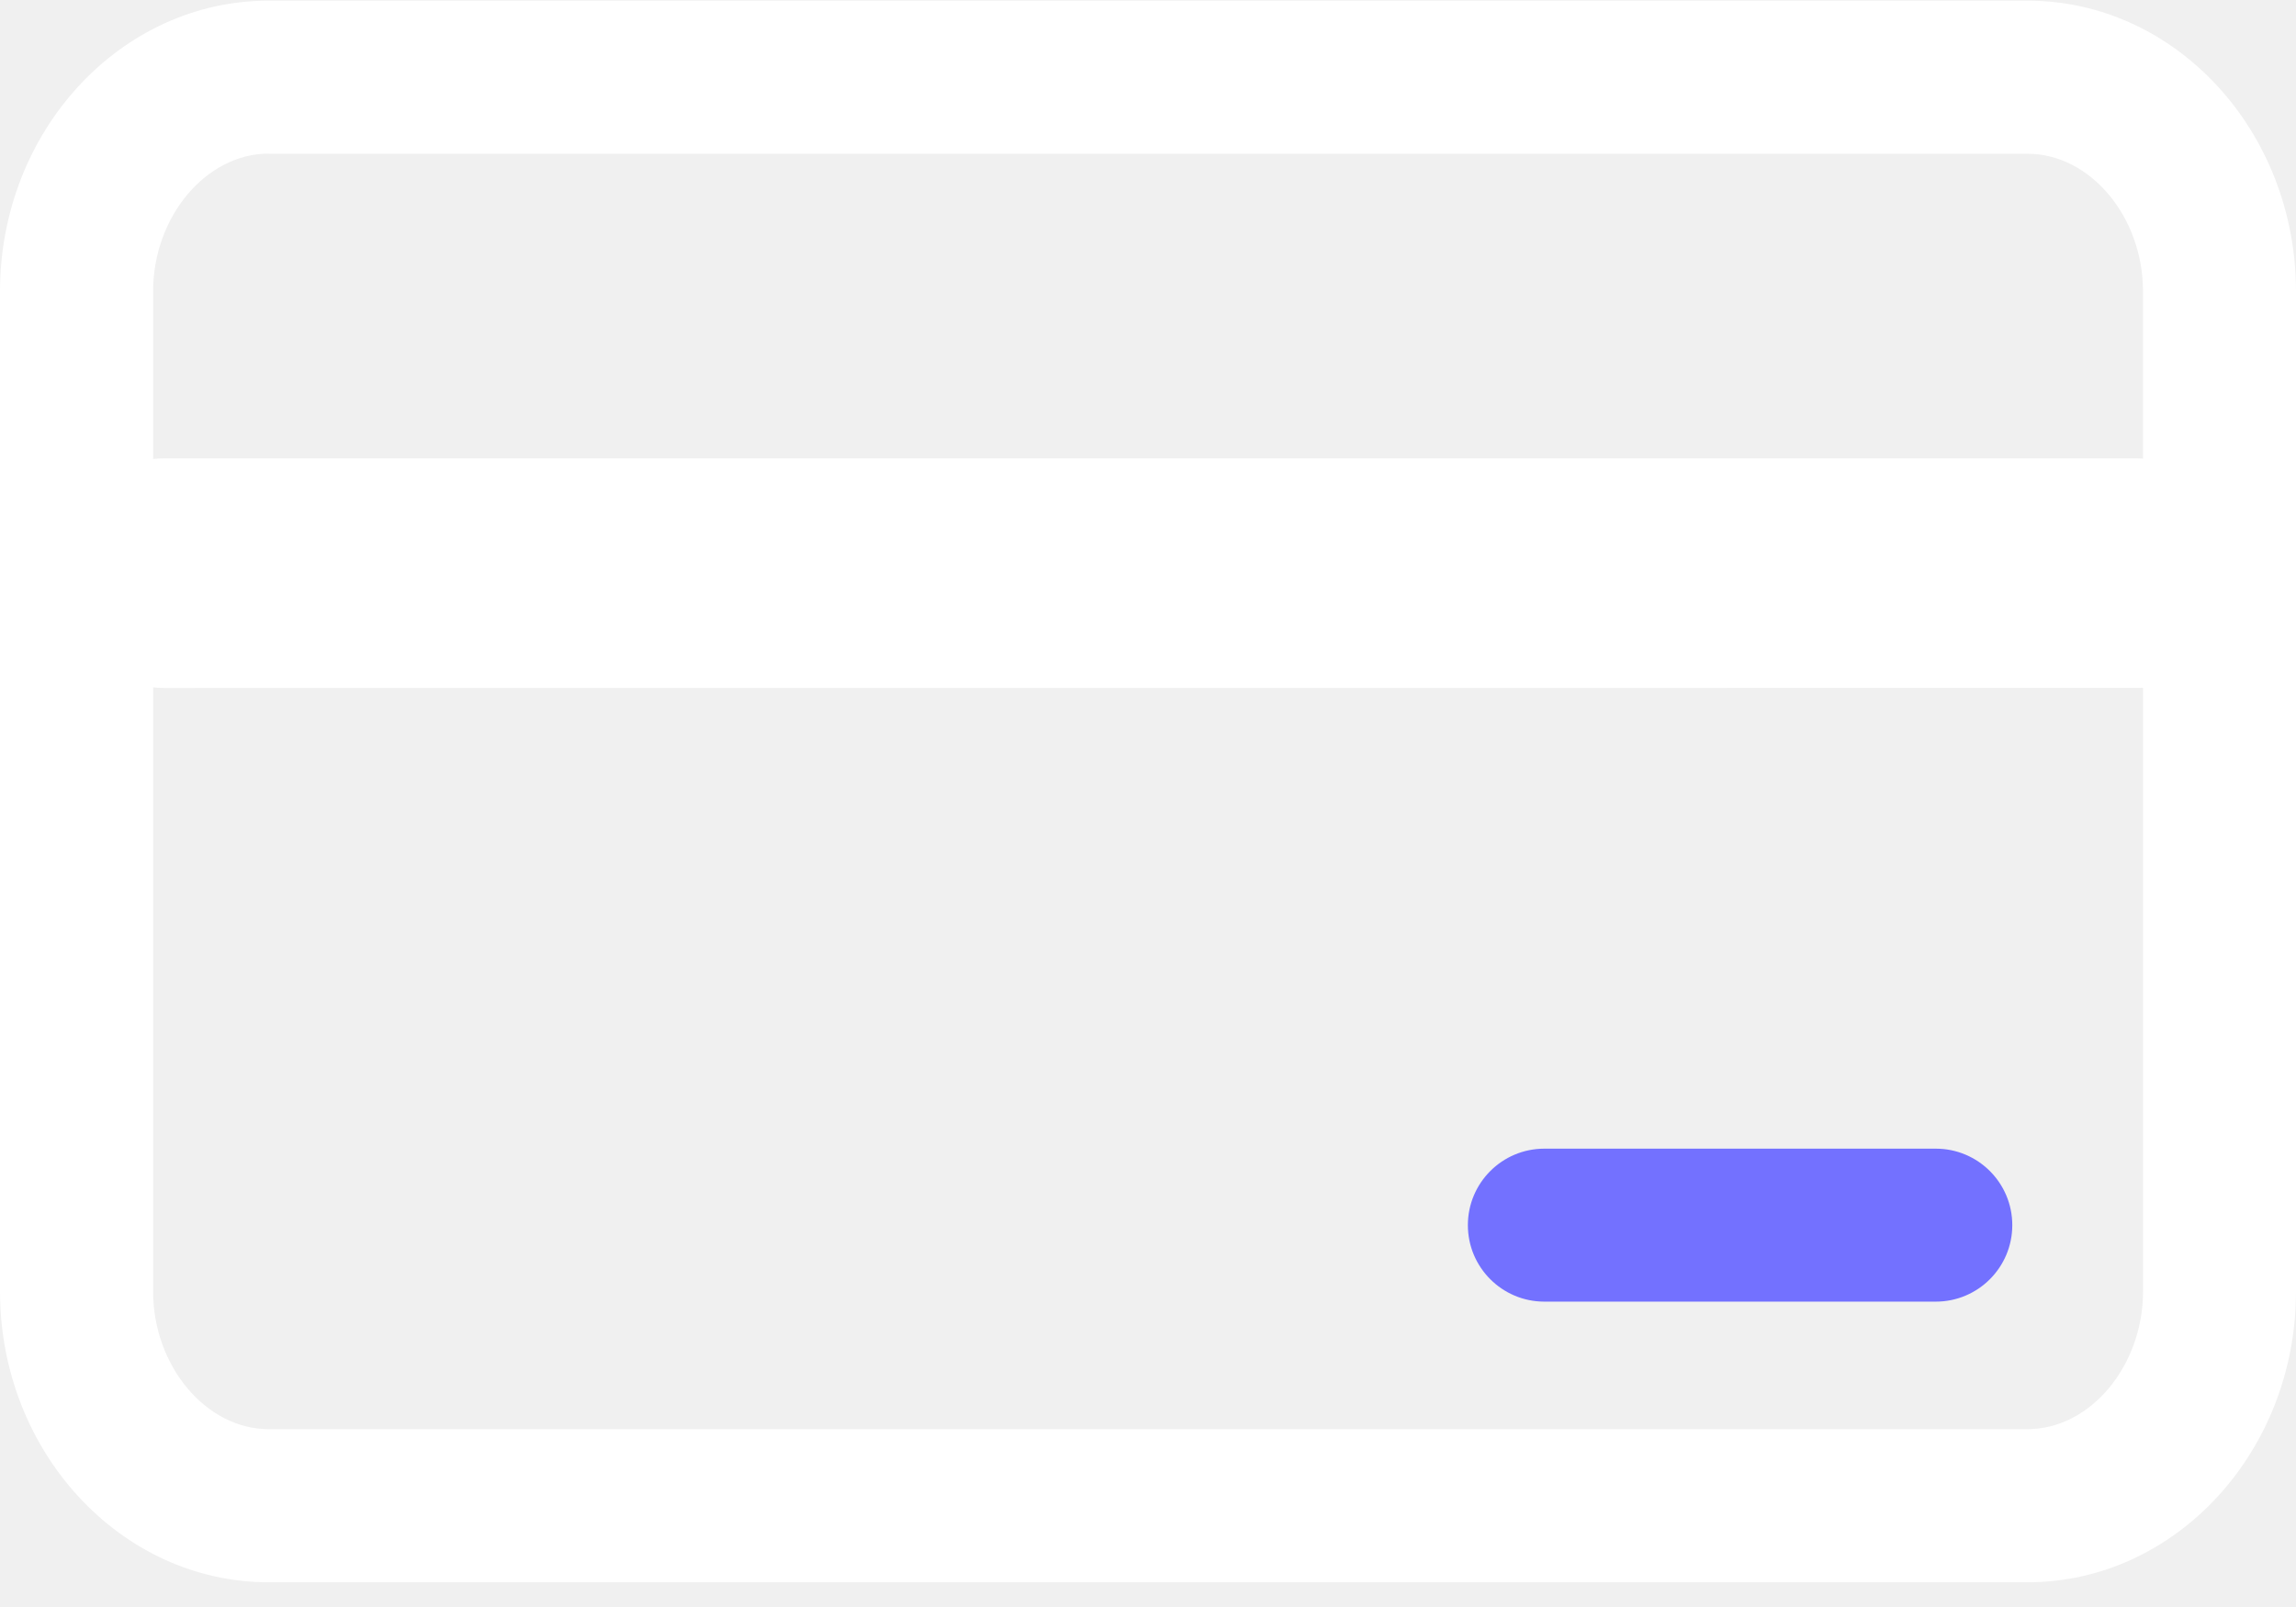
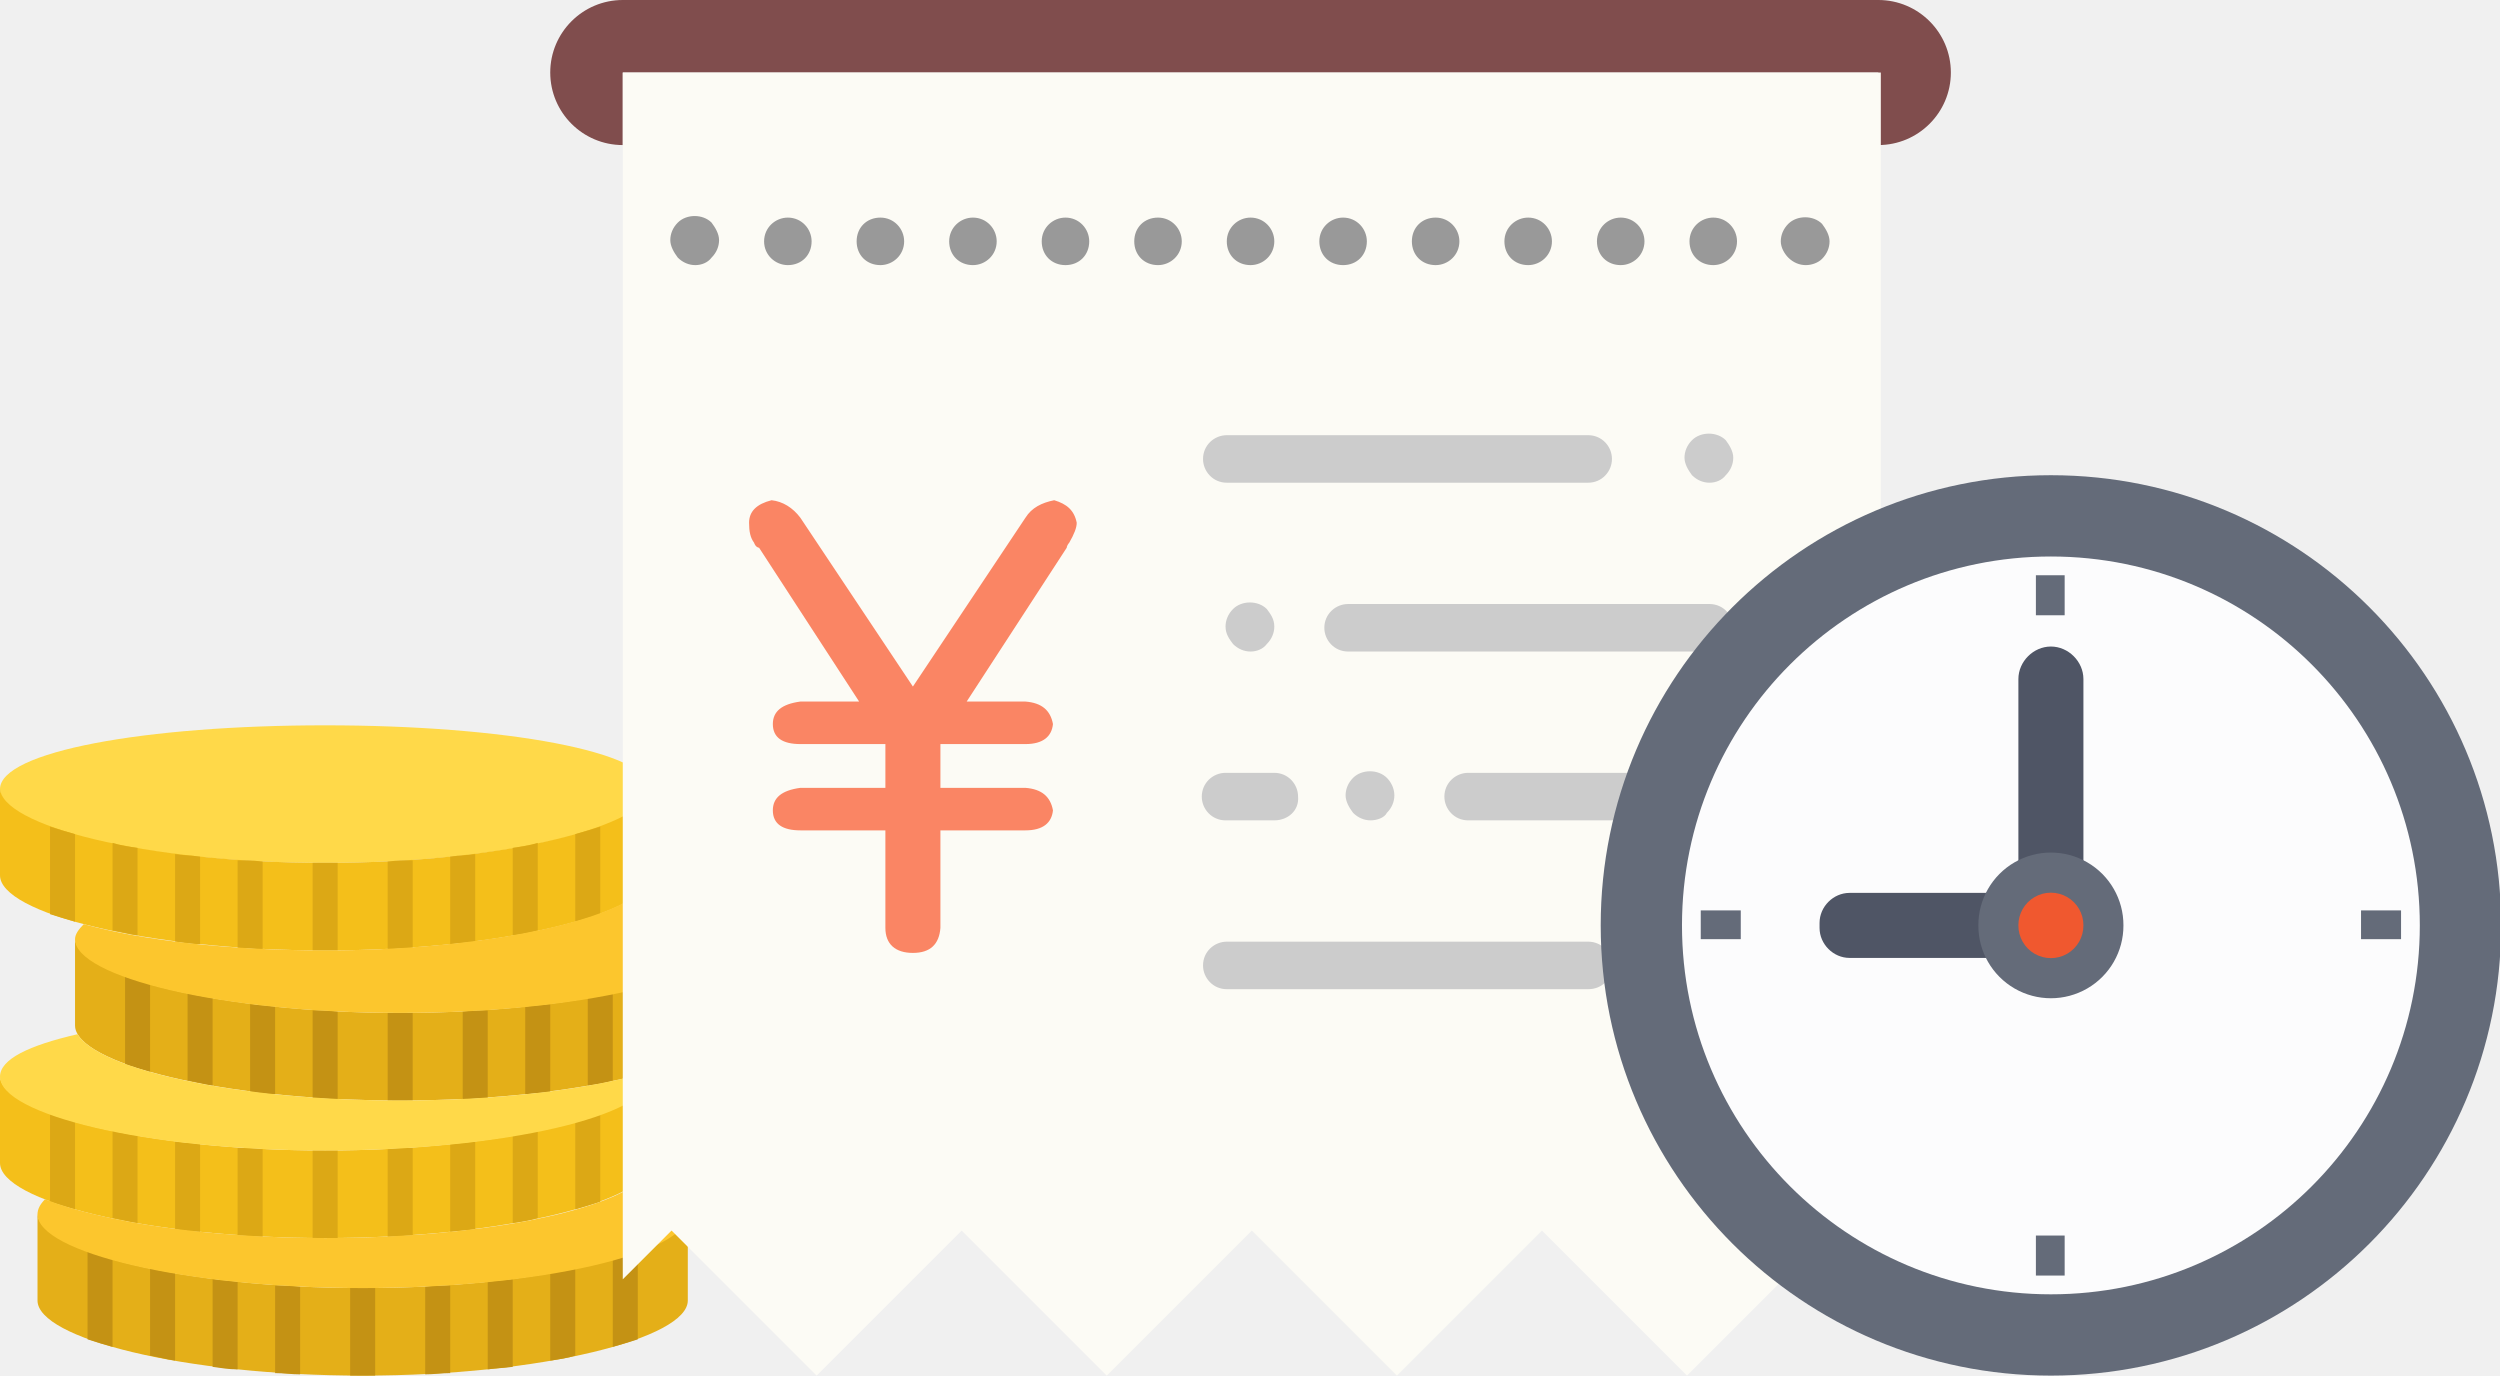
- <svg xmlns="http://www.w3.org/2000/svg" width="60px" height="42px" viewBox="0 0 60 42" version="1.1">
-   <g id="页面-1" stroke="none" stroke-width="1" fill="none" fill-rule="evenodd">
-     <g id="我的" transform="translate(-87, -1469)" fill-rule="nonzero">
-       <g id="daifukuan" transform="translate(87, 1469)">
-         <path d="M52.984,0.017 C56.854,0.017 60,3.426 60,7.619 L60,33.752 C60,37.941 56.854,41.354 52.984,41.354 L7.02,41.354 C3.15,41.354 0,37.941 0,33.749 L0,7.619 C0,3.426 3.15,0.017 7.02,0.017 L52.984,0.017 Z M4.001,17.965 L4.001,33.749 C4.001,35.702 5.385,37.352 7.02,37.352 L52.984,37.352 C54.623,37.352 56.003,35.702 56.003,33.749 L56.003,17.974 L55.909,17.978 L55.909,17.978 L4.301,17.98 C4.2,17.98 4.1,17.975 4.001,17.965 Z M7.02,4.015 C5.385,4.015 4.001,5.665 4.001,7.615 L4.001,11.995 C4.1,11.985 4.2,11.98 4.301,11.98 L55.815,11.98 L56.002,11.986 L56.002,7.619 C56.002,5.665 54.623,4.019 52.984,4.019 L7.02,4.019 L7.02,4.015 Z" id="形状" fill="#ffffff" />
-         <path d="M50.587,34.019 L40.358,34.019 C39.254,34.019 38.359,33.124 38.359,32.02 C38.359,30.916 39.254,30.021 40.358,30.021 L50.587,30.021 C51.691,30.021 52.586,30.916 52.586,32.02 C52.586,33.124 51.691,34.019 50.587,34.019 L50.587,34.019 Z" id="路径" fill="#7371FF" />
-       </g>
-     </g>
-   </g>
+ <svg xmlns="http://www.w3.org/2000/svg" t="1607592507690" class="icon" viewBox="0 0 1861 1024" version="1.1" p-id="2241" width="147.208" height="81">
+   <defs>
+     <style type="text/css" />
+   </defs>
+   <path d="M269.964 958.836c-134.051 0-242.036-27.927-242.036-55.855v65.164c0 27.927 107.985 55.855 242.036 55.855s242.036-27.927 242.036-55.855v-65.164c0 27.927-107.985 55.855-242.036 55.855" fill="#E4AF18" p-id="2242" />
+   <path d="M242.036 856.436c-134.051 0-242.036-27.927-242.036-55.855v65.164c0 27.927 107.985 55.855 242.036 55.855s242.036-27.927 242.036-55.855v-65.164c0 27.927-107.985 55.855-242.036 55.855" fill="#F4BF1A" p-id="2243" />
+   <path d="M297.891 754.036c-134.051 0-242.036-27.927-242.036-55.855v65.164c0 27.927 107.985 55.855 242.036 55.855s242.036-27.927 242.036-55.855v-65.164c0 27.927-107.985 55.855-242.036 55.855" fill="#E4AF18" p-id="2244" />
+   <path d="M484.073 587.404c0 27.927-107.985 54.924-242.036 54.924s-242.036-26.065-242.036-54.924c0-27.927 107.985-47.476 242.036-47.476s242.036 19.549 242.036 47.476" fill="#FFD949" p-id="2245" />
+   <path d="M242.036 642.327c-134.051 0-242.036-27.927-242.036-55.855v65.164c0 27.927 107.985 55.855 242.036 55.855s242.036-27.927 242.036-55.855v-65.164c0 27.927-107.985 55.855-242.036 55.855" fill="#F4BF1A" p-id="2246" />
+   <path d="M37.236 615.331v65.164c5.585 1.862 12.102 3.724 18.618 5.585v-65.164c-6.516-1.862-13.033-3.724-18.618-5.585M428.218 620.916v65.164c6.516-1.862 13.033-3.724 18.618-5.585v-65.164c-5.585 1.862-12.102 3.724-18.618 5.585M83.782 627.433v65.164c5.585 0.931 12.102 2.793 18.618 3.724v-65.164c-6.516-0.931-13.033-1.862-18.618-3.724M381.673 631.156v65.164c6.516-0.931 13.033-1.862 18.618-3.724v-65.164c-5.585 1.862-12.102 2.793-18.618 3.724M130.327 635.811v65.164c6.516 0.931 12.102 1.862 18.618 1.862v-65.164c-6.516-0.931-12.102-0.931-18.618-1.862M335.127 637.673v65.164c6.516-0.931 12.102-0.931 18.618-1.862v-65.164c-6.516 0.931-12.102 0.931-18.618 1.862M176.873 640.465v65.164c6.516 0 12.102 0.931 18.618 0.931v-65.164c-6.516-0.931-12.102-0.931-18.618-0.931M288.582 641.396v65.164c6.516 0 12.102-0.931 18.618-0.931v-65.164c-6.516 0-12.102 0-18.618 0.931M242.036 642.327h-9.309v65.164h18.618v-65.164h-9.309" fill="#DCA815" p-id="2247" />
+   <path d="M93.091 727.04v65.164c5.585 1.862 12.102 3.724 18.618 5.585v-65.164c-6.516-1.862-13.033-3.724-18.618-5.585M484.073 732.625v65.164c6.516-1.862 13.033-3.724 18.618-5.585v-65.164c-5.585 1.862-12.102 3.724-18.618 5.585M139.636 739.142v65.164c5.585 0.931 12.102 2.793 18.618 3.724v-65.164c-6.516-0.931-13.033-1.862-18.618-3.724M437.527 742.865v65.164c6.516-0.931 13.033-1.862 18.618-3.724v-65.164c-5.585 1.862-12.102 2.793-18.618 3.724M186.182 747.52v65.164c6.516 0.931 12.102 1.862 18.618 1.862v-65.164c-6.516-0.931-12.102-0.931-18.618-1.862M390.982 749.382v65.164c6.516-0.931 12.102-0.931 18.618-1.862v-65.164c-6.516 0.931-12.102 0.931-18.618 1.862M232.727 752.175v65.164c6.516 0 12.102 0.931 18.618 0.931v-65.164c-6.516-0.931-12.102-0.931-18.618-0.931M344.436 753.105v65.164c6.516 0 12.102-0.931 18.618-0.931v-65.164c-6.516 0-12.102 0-18.618 0.931M297.891 754.036h-9.309v65.164h18.618v-65.164h-9.309" fill="#C49214" p-id="2248" />
+   <path d="M37.236 829.44v65.164c5.585 1.862 12.102 3.724 18.618 5.585v-65.164c-6.516-1.862-13.033-3.724-18.618-5.585M428.218 835.025v65.164c6.516-1.862 13.033-3.724 18.618-5.585v-65.164c-5.585 1.862-12.102 3.724-18.618 5.585M83.782 841.542v65.164c5.585 0.931 12.102 2.793 18.618 3.724v-65.164c-6.516-0.931-13.033-1.862-18.618-3.724M381.673 845.265v65.164c6.516-0.931 13.033-1.862 18.618-3.724v-65.164c-5.585 1.862-12.102 2.793-18.618 3.724M130.327 849.92v65.164c6.516 0.931 12.102 1.862 18.618 1.862v-65.164c-6.516-0.931-12.102-0.931-18.618-1.862M335.127 851.782v65.164c6.516-0.931 12.102-0.931 18.618-1.862v-65.164c-6.516 0.931-12.102 0.931-18.618 1.862M176.873 854.575v65.164c6.516 0 12.102 0.931 18.618 0.931v-65.164c-6.516-0.931-12.102-0.931-18.618-0.931M288.582 855.505v65.164c6.516 0 12.102-0.931 18.618-0.931v-65.164c-6.516 0-12.102 0-18.618 0.931M242.036 856.436h-9.309v65.164h18.618v-65.164h-9.309" fill="#DCA815" p-id="2249" />
+   <path d="M65.164 931.84v65.164c5.585 1.862 12.102 3.724 18.618 5.585v-65.164c-6.516-1.862-13.033-3.724-18.618-5.585M456.145 937.425v65.164c6.516-1.862 13.033-3.724 18.618-5.585v-65.164c-5.585 1.862-12.102 3.724-18.618 5.585M111.709 943.942v65.164c5.585 0.931 12.102 2.793 18.618 3.724v-65.164c-6.516-0.931-13.033-1.862-18.618-3.724M409.6 947.665v65.164c6.516-0.931 13.033-1.862 18.618-3.724v-65.164c-5.585 1.862-12.102 2.793-18.618 3.724M158.255 952.32v65.164c6.516 0.931 12.102 1.862 18.618 1.862v-65.164c-6.516-0.931-12.102-0.931-18.618-1.862M363.055 954.182v65.164c6.516-0.931 12.102-0.931 18.618-1.862v-65.164c-6.516 0.931-12.102 0.931-18.618 1.862M204.8 956.975v65.164c6.516 0 12.102 0.931 18.618 0.931v-65.164c-6.516-0.931-12.102-0.931-18.618-0.931M316.509 957.905v65.164c6.516 0 12.102-0.931 18.618-0.931v-65.164c-6.516 0-12.102 0-18.618 0.931M269.964 958.836h-9.309v65.164h18.618v-65.164h-9.309" fill="#C49214" p-id="2250" />
+   <path d="M476.625 878.778c-26.065 23.273-121.018 42.822-234.589 42.822-88.436 0-165.702-12.102-208.524-28.858-3.724 3.724-5.585 7.447-5.585 11.171 0 27.927 107.985 54.924 242.036 54.924s242.036-26.065 242.036-54.924c0-9.309-13.033-18.618-35.375-25.135" fill="#FCC62D" p-id="2251" />
+   <path d="M297.891 819.2c-122.88 0-224.349-23.273-240.175-49.338-36.305 8.378-57.716 18.618-57.716 31.651 0 27.927 107.985 54.924 242.036 54.924s242.036-26.065 242.036-54.924c0-0.931 0-2.793-0.931-3.724-43.753 13.033-110.778 21.411-185.251 21.411" fill="#FFD949" p-id="2252" />
+   <path d="M474.764 665.6c-28.858 22.342-121.949 41.891-232.727 41.891-71.68 0-135.913-7.447-179.665-19.549-3.724 3.724-6.516 7.447-6.516 11.171 0 27.927 107.985 54.924 242.036 54.924s242.036-26.065 242.036-54.924c0-13.033-25.135-25.135-65.164-33.513" fill="#FCC62D" p-id="2253" />
+   <path d="M1398.225 0H463.593c-29.789 0-53.993 24.204-53.993 53.993 0 29.789 24.204 53.993 53.993 53.993v-53.993h934.633v53.993c29.789 0 53.993-24.204 53.993-53.993 0-29.789-24.204-53.993-53.993-53.993z m0 0" fill="#804D4D" p-id="2254" />
+   <path d="M499.898 916.015l107.985 107.985 107.985-107.985 107.985 107.985 107.985-107.985 107.985 107.985 107.985-107.985 107.985 107.985 107.985-107.985 36.305 36.305v-898.327H463.593v898.327l36.305-36.305z m0 0" fill="#FCFBF5" p-id="2255" />
+   <path d="M1182.255 736.349h-269.033c-10.24 0-17.687-8.378-17.687-17.687 0-10.24 8.378-17.687 17.687-17.687H1182.255c10.24 0 17.687 8.378 17.687 17.687 0 10.24-7.447 17.687-17.687 17.687z m0 0M1272.553 736.349c-4.655 0-9.309-1.862-13.033-5.585-2.793-3.724-5.585-8.378-5.585-13.033 0-4.655 1.862-9.309 5.585-13.033 6.516-6.516 18.618-6.516 25.135 0 2.793 3.724 5.585 7.447 5.585 13.033 0 4.655-1.862 9.309-5.585 13.033-2.793 3.724-7.447 5.585-12.102 5.585z m0 0M1272.553 485.004h-269.033c-10.24 0-17.687-8.378-17.687-17.687 0-10.24 8.378-17.687 17.687-17.687h269.033c10.24 0 17.687 8.378 17.687 17.687 0 9.309-8.378 17.687-17.687 17.687z m0 0M1272.553 610.676h-179.665c-10.24 0-17.687-8.378-17.687-17.687 0-10.24 8.378-17.687 17.687-17.687h179.665c10.24 0 17.687 8.378 17.687 17.687 0 10.24-8.378 17.687-17.687 17.687z m0 0M948.596 610.676H912.291c-10.24 0-17.687-8.378-17.687-17.687 0-10.24 8.378-17.687 17.687-17.687h36.305c10.24 0 17.687 8.378 17.687 17.687 0.931 10.24-7.447 17.687-17.687 17.687z m0 0M1182.255 359.331h-269.033c-10.24 0-17.687-8.378-17.687-17.687 0-10.24 8.378-17.687 17.687-17.687H1182.255c10.24 0 17.687 8.378 17.687 17.687 0 9.309-7.447 17.687-17.687 17.687z m0 0M1272.553 359.331c-4.655 0-9.309-1.862-13.033-5.585-2.793-3.724-5.585-8.378-5.585-13.033 0-4.655 1.862-9.309 5.585-13.033 6.516-6.516 18.618-6.516 25.135 0 2.793 3.724 5.585 8.378 5.585 13.033 0 4.655-1.862 9.309-5.585 13.033-2.793 3.724-7.447 5.585-12.102 5.585z m0 0M930.909 485.004c-4.655 0-9.309-1.862-13.033-5.585-2.793-3.724-5.585-7.447-5.585-13.033 0-4.655 1.862-9.309 5.585-13.033 6.516-6.516 18.618-6.516 25.135 0 2.793 3.724 5.585 7.447 5.585 13.033 0 4.655-1.862 9.309-5.585 13.033-2.793 3.724-7.447 5.585-12.102 5.585z m0 0M1020.276 610.676c-4.655 0-9.309-1.862-13.033-5.585-2.793-3.724-5.585-8.378-5.585-13.033 0-4.655 1.862-9.309 5.585-13.033 6.516-6.516 18.618-6.516 25.135 0 2.793 2.793 5.585 7.447 5.585 13.033 0 4.655-1.862 9.309-5.585 13.033-1.862 3.724-7.447 5.585-12.102 5.585z m0 0" fill="#CCCCCC" p-id="2256" />
+   <path d="M517.585 197.353c-4.655 0-9.309-1.862-13.033-5.585-2.793-3.724-5.585-8.378-5.585-13.033 0-4.655 1.862-9.309 5.585-13.033 6.516-6.516 18.618-6.516 25.135 0 2.793 3.724 5.585 8.378 5.585 13.033 0 4.655-1.862 9.309-5.585 13.033-2.793 3.724-7.447 5.585-12.102 5.585z m0 0M1257.658 179.665c0-10.24 8.378-17.687 17.687-17.687 10.24 0 17.687 8.378 17.687 17.687 0 10.24-8.378 17.687-17.687 17.687-10.24 0-17.687-7.447-17.687-17.687z m-68.887 0c0-10.24 8.378-17.687 17.687-17.687 10.24 0 17.687 8.378 17.687 17.687 0 10.24-8.378 17.687-17.687 17.687-10.24 0-17.687-7.447-17.687-17.687z m-68.887 0c0-10.24 8.378-17.687 17.687-17.687 10.24 0 17.687 8.378 17.687 17.687 0 10.24-8.378 17.687-17.687 17.687-10.24 0-17.687-7.447-17.687-17.687z m-68.887 0c0-10.24 7.447-17.687 17.687-17.687 10.24 0 17.687 8.378 17.687 17.687 0 10.24-8.378 17.687-17.687 17.687-10.24 0-17.687-7.447-17.687-17.687z m-68.887 0c0-10.24 8.378-17.687 17.687-17.687 10.24 0 17.687 8.378 17.687 17.687 0 10.24-7.447 17.687-17.687 17.687-10.24 0-17.687-7.447-17.687-17.687z m-68.887 0c0-10.24 8.378-17.687 17.687-17.687 10.24 0 17.687 8.378 17.687 17.687 0 10.24-8.378 17.687-17.687 17.687-10.24 0-17.687-7.447-17.687-17.687z m-68.887 0c0-10.24 7.447-17.687 17.687-17.687 10.24 0 17.687 8.378 17.687 17.687 0 10.24-8.378 17.687-17.687 17.687-10.24 0-17.687-7.447-17.687-17.687z m-68.887 0c0-10.24 8.378-17.687 17.687-17.687 10.24 0 17.687 8.378 17.687 17.687 0 10.24-7.447 17.687-17.687 17.687-10.24 0-17.687-7.447-17.687-17.687z m-68.887 0c0-10.24 8.378-17.687 17.687-17.687 10.24 0 17.687 8.378 17.687 17.687 0 10.24-8.378 17.687-17.687 17.687-10.24 0-17.687-7.447-17.687-17.687z m-68.887 0c0-10.24 7.447-17.687 17.687-17.687 10.24 0 17.687 8.378 17.687 17.687 0 10.24-8.378 17.687-17.687 17.687-10.24 0-17.687-7.447-17.687-17.687z m-68.887 0c0-10.24 8.378-17.687 17.687-17.687 10.24 0 17.687 8.378 17.687 17.687 0 10.24-7.447 17.687-17.687 17.687-9.309 0-17.687-7.447-17.687-17.687z m0 0M1344.233 197.353c-4.655 0-9.309-1.862-13.033-5.585-2.793-2.793-5.585-7.447-5.585-12.102s1.862-9.309 5.585-13.033c6.516-6.516 18.618-6.516 25.135 0 2.793 3.724 5.585 8.378 5.585 13.033 0 4.655-1.862 9.309-5.585 13.033-2.793 2.793-7.447 4.655-12.102 4.655z m0 0" fill="#999999" p-id="2257" />
+   <path d="M659.084 586.473v-32.582H595.782c-13.033 0-20.48-4.655-20.48-14.895 0-9.309 6.516-14.895 20.48-16.756h43.753l-74.473-114.502c-0.931 0-2.793-0.931-3.724-3.724-2.793-3.724-3.724-8.378-3.724-14.895 0-8.378 5.585-13.964 16.756-16.756 8.378 0.931 15.825 5.585 21.411 13.033l83.782 125.673 83.782-125.673c4.655-7.447 12.102-11.171 21.411-13.033 9.309 2.793 14.895 7.447 16.756 16.756 0 3.724-1.862 8.378-5.585 14.895-0.931 0.931-1.862 2.793-1.862 3.724l-74.473 114.502h43.753c12.102 0.931 18.618 6.516 20.48 16.756-0.931 9.309-7.447 14.895-20.48 14.895h-63.302v32.582h63.302c12.102 0.931 18.618 6.516 20.48 16.756-0.931 9.309-7.447 14.895-20.48 14.895h-63.302v72.611c-0.931 12.102-7.447 18.618-20.48 18.618-13.033 0-20.48-6.516-20.48-18.618v-72.611H595.782c-13.033 0-20.48-4.655-20.48-14.895 0-9.309 6.516-14.895 20.48-16.756h63.302z" fill="#FA8564" p-id="2258" />
+   <path d="M1526.691 688.873m-335.127 0a335.127 335.127 0 1 0 670.255 0 335.127 335.127 0 1 0-670.255 0Z" fill="#646B79" p-id="2259" />
+   <path d="M1526.691 688.873m-274.618 0a274.618 274.618 0 1 0 549.236 0 274.618 274.618 0 1 0-549.236 0Z" fill="#FCFCFD" p-id="2260" />
+   <path d="M1526.691 713.076c-13.033 0-24.204-11.171-24.204-24.204v-183.389c0-13.033 11.171-24.204 24.204-24.204 13.033 0 24.204 11.171 24.204 24.204V688.873c0 13.033-11.171 24.204-24.204 24.204z" fill="#4F5565" p-id="2261" />
+   <path d="M1550.895 687.011v3.724c0 12.102-10.24 22.342-22.342 22.342h-151.738c-12.102 0-22.342-10.24-22.342-22.342v-3.724c0-12.102 10.24-22.342 22.342-22.342h151.738c12.102 0 22.342 10.24 22.342 22.342z" fill="#4F5565" p-id="2262" />
+   <path d="M1515.52 428.218h21.411v29.789h-21.411zM1515.52 919.738h21.411v29.789h-21.411zM1757.556 677.702h29.789v21.411h-29.789zM1266.036 677.702h29.789v21.411H1266.036z" fill="#646B79" p-id="2263" />
+   <path d="M1526.691 688.873m-53.993 0a53.993 53.993 0 1 0 107.985 0 53.993 53.993 0 1 0-107.985 0Z" fill="#646B79" p-id="2264" />
+   <path d="M1526.691 688.873m-24.204 0a24.204 24.204 0 1 0 48.407 0 24.204 24.204 0 1 0-48.407 0Z" fill="#F0582F" p-id="2265" />
</svg>
